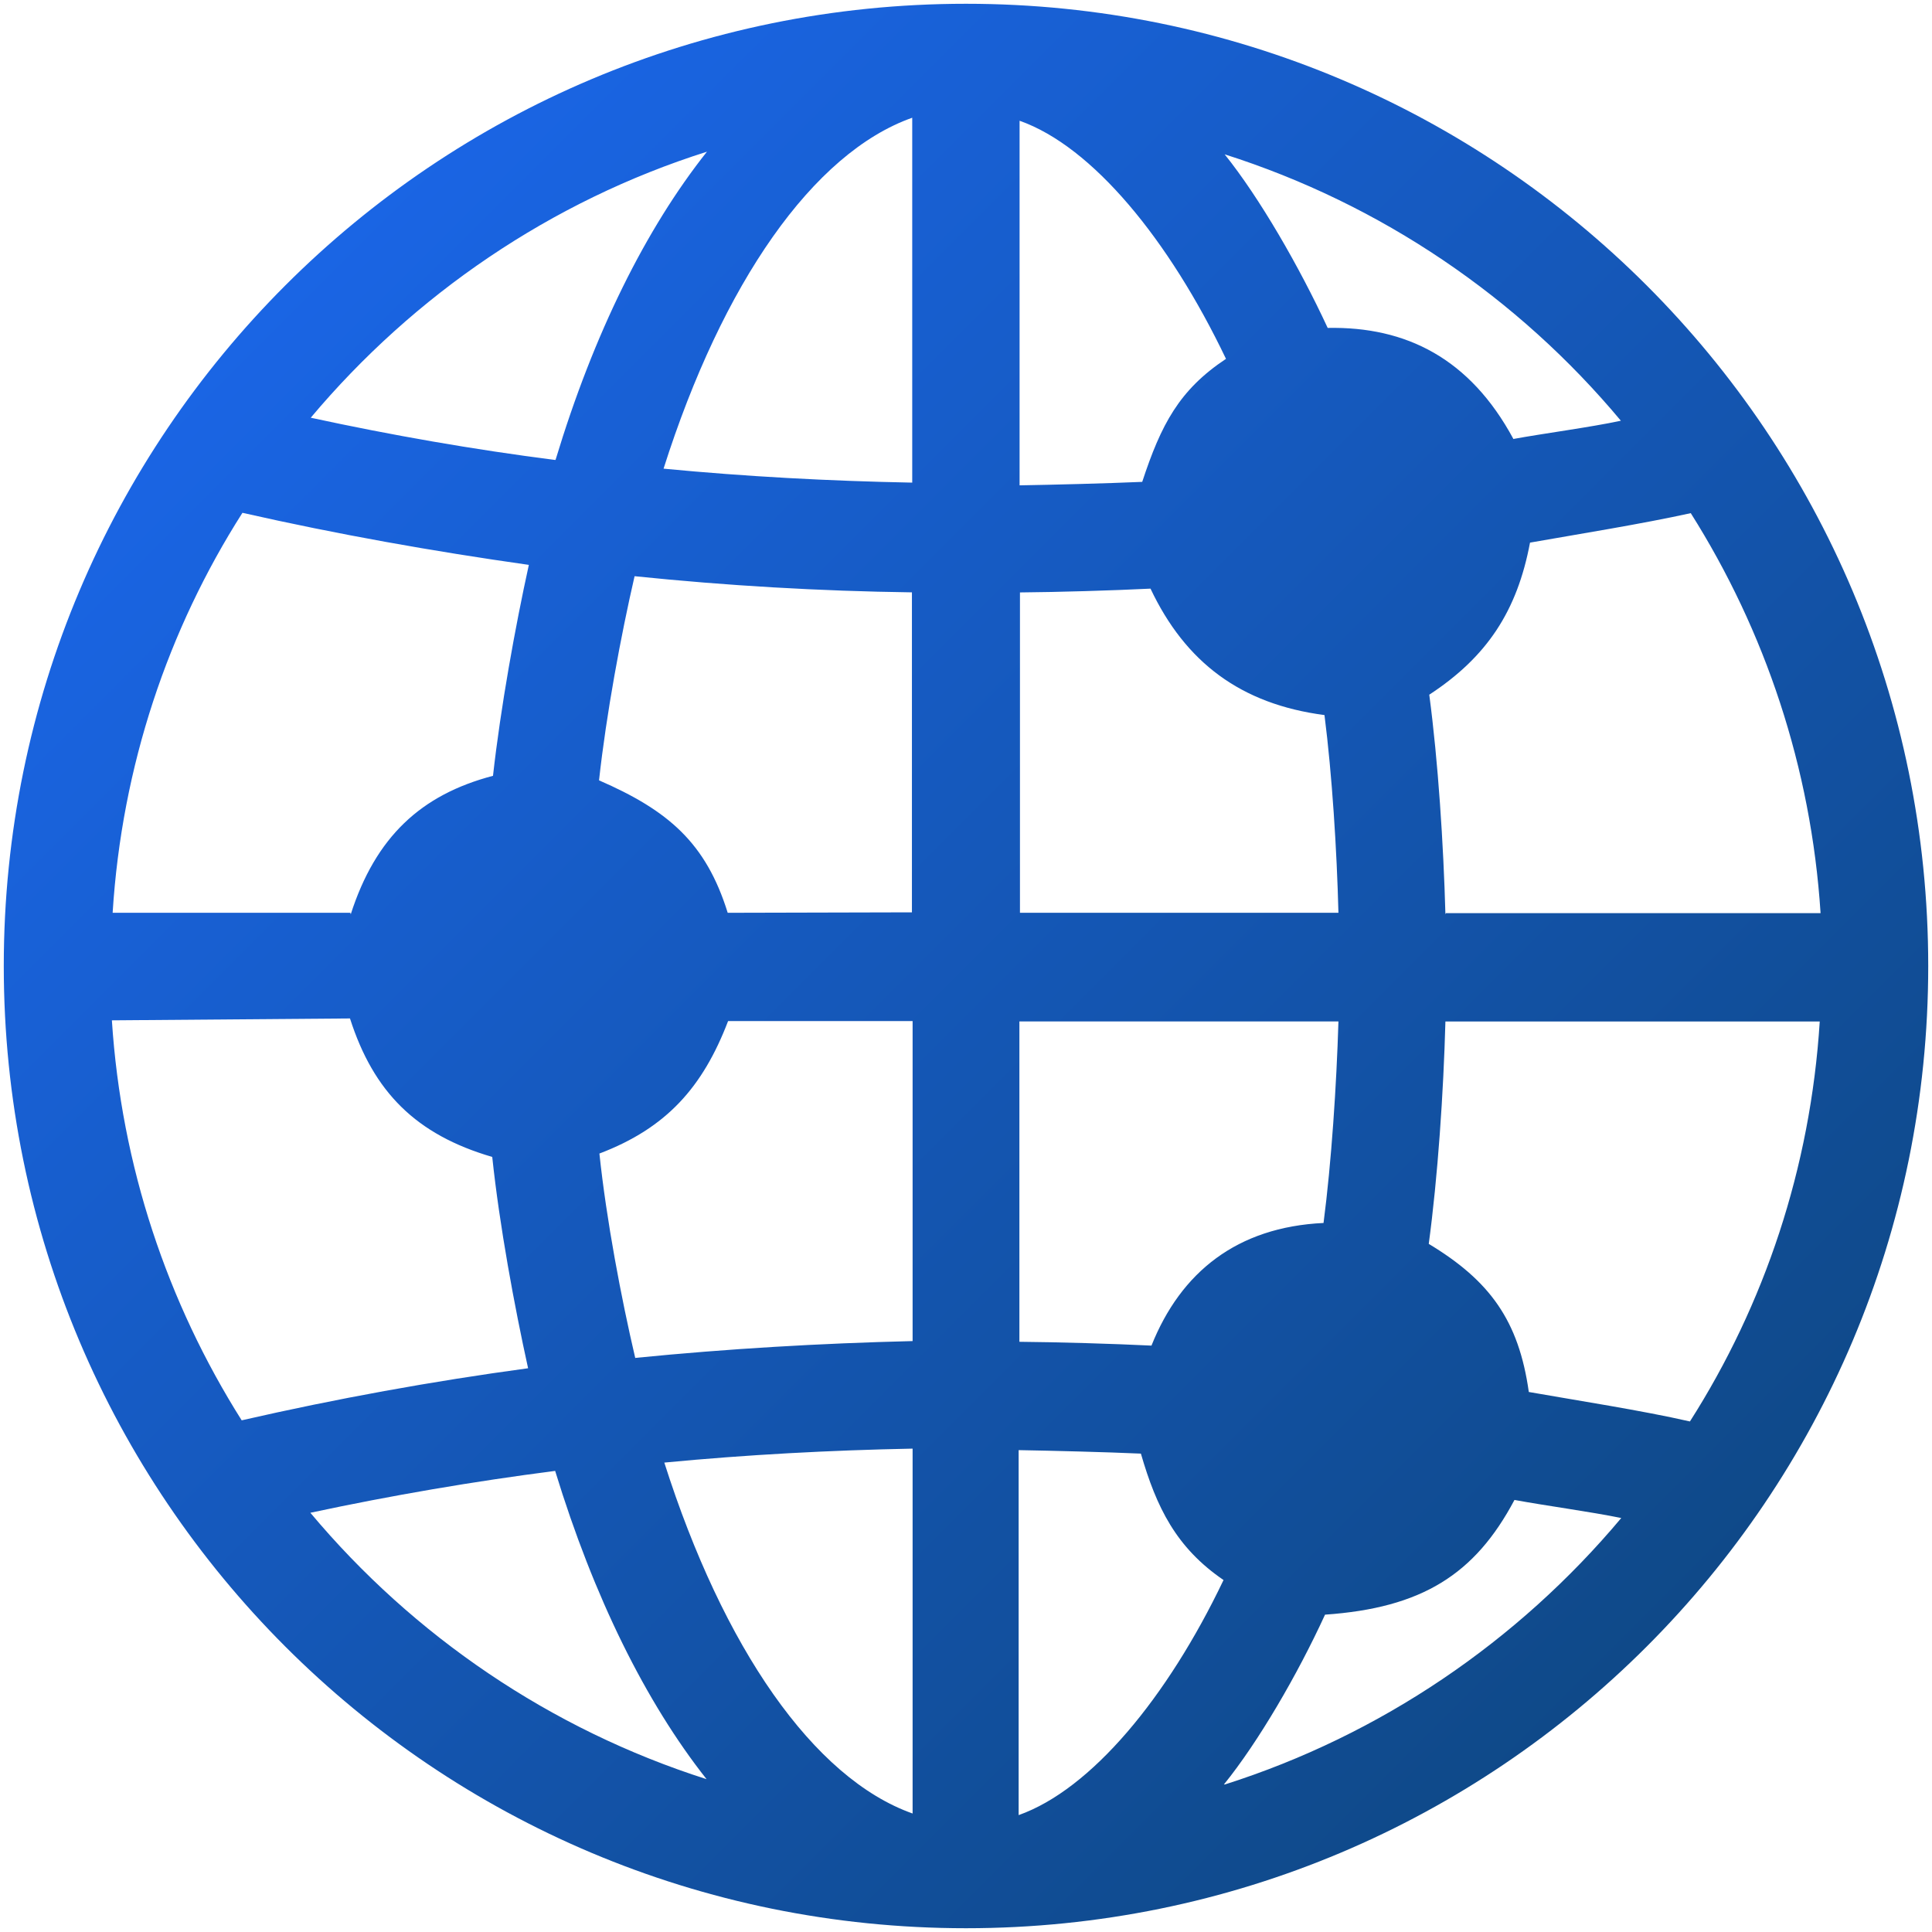
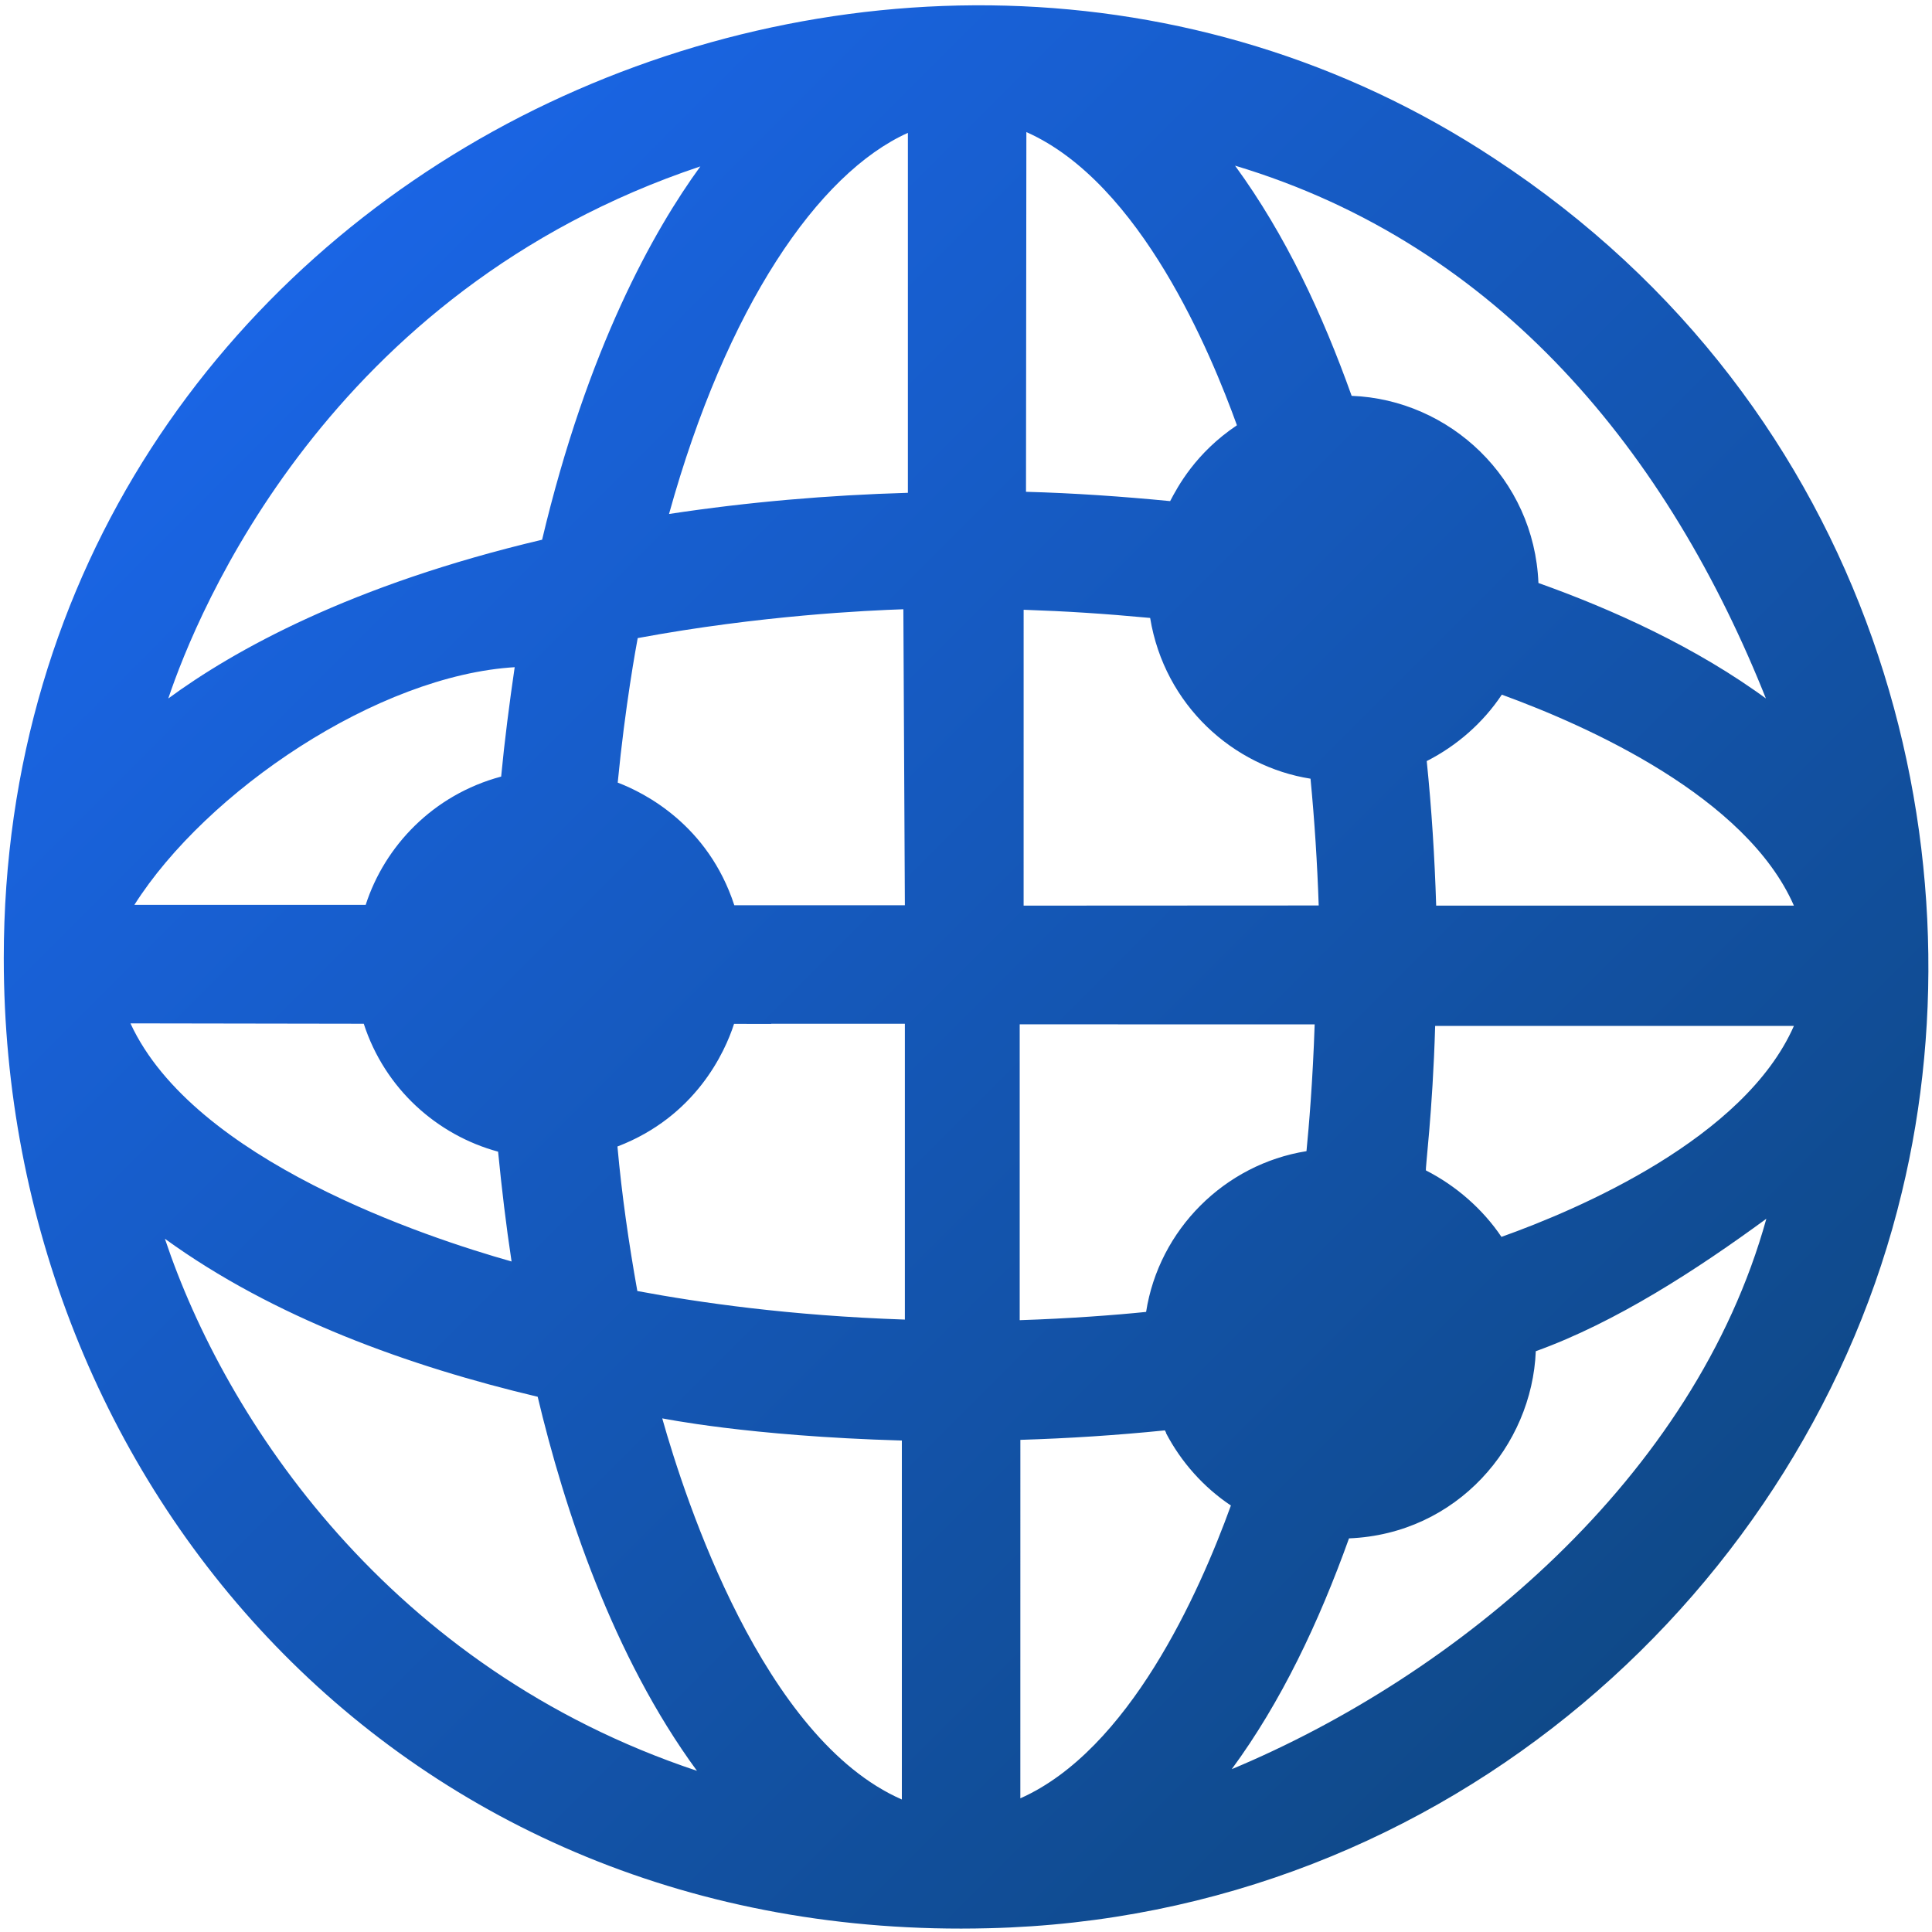
<svg xmlns="http://www.w3.org/2000/svg" width="512" height="512" version="1.1" viewBox="0 0 512 512">
  <defs>
    <linearGradient id="a" x1="70.1" x2="435" y1="77.1" y2="442" gradientUnits="userSpaceOnUse">
      <stop style="stop-color:#1a65e5" offset="0" />
      <stop style="stop-color:#0f4988" offset="1" />
    </linearGradient>
  </defs>
-   <path d="m256 1c-141 0-255 114-255 255s114 255 255 255 255-114 255-255-114-255-255-255zm48.9 155c9.23 19.5 23.9 30.6 46.1 33.5 2.02 15.8 3.28 35.9 3.7 52.4h-84.4v-84.9c10.2-0.083 24.4-0.503 34.7-1.01zm-34.7-27.3v-96.7c19.3 6.8 39.6 31.5 54.7 63.1-12.4 8.23-17.2 17.4-22.2 32.6-9.66 0.42-23.1 0.756-32.6 0.924zm84.5 142c-0.504 16.8-1.85 37.3-3.95 53.4-22.9 1.09-37.8 13-45.6 32.5-10.3-0.504-24.7-0.924-35-1.01v-84.9h84.5zm23.9 59.2c2.44-18 3.95-40.5 4.45-59.2h99.2c-2.44 38.9-14.7 75.1-34.4 106-12.9-2.94-29.8-5.54-42.7-7.81-2.66-18.9-10.3-29.5-26.6-39.3zm4.45-87.6c-0.504-18.5-1.93-40.5-4.28-58.2 15.3-10 23.3-22.2 26.7-40.3 12.9-2.27 29.7-4.96 42.6-7.81 19.7 31.2 31.9 67.4 34.4 106h-99.3zm18-126c-11.5-21.3-28.4-29.8-49.2-29.4-7.56-16.3-18-34.4-27.3-46 41.5 13.2 77.8 38 105 70.6-8.23 1.76-20.5 3.36-28.7 4.87zm-131 268c9.41 0.168 22.9 0.504 32.3 0.924 4.12 14.2 9.3 24.9 21.9 33.5-14.9 31.2-35.1 55.5-54.3 62.3v-96.7zm54.3 88.6c9.15-11.3 19.5-29.1 26.8-45 25.6-1.78 39.7-10.6 50.2-30.4 8.15 1.51 20.1 3.11 28.3 4.79-27.4 32.7-63.8 57.5-105 70.6zm-156-113c-3.7-15.8-7.65-36.6-9.5-54.2 17.8-6.76 27.4-17.6 34.1-35.1h48.9v84.8c-24.4 0.59-49 2.02-73.4 4.45zm73.5 24v96.7c-26.3-9.32-50.2-44-65.8-93 21.9-2.1 43.9-3.27 65.8-3.7zm-149-142h-63c2.44-38.9 14.7-75.1 34.4-106 25.2 5.71 50.5 10.2 75.9 13.8-3.61 16.4-7.48 37.8-9.5 55.9-19.1 5.01-31.1 16.2-37.7 36.7zm100 0c-5.75-18.5-15.7-27.1-34.1-35.1 1.93-17.6 5.8-38.4 9.42-54.1 24.5 2.52 49 3.95 73.5 4.28v84.8zm-45.7-120c-21.7-2.77-43.3-6.55-64.8-11.2 27.3-32.5 63.6-57.4 105-70.5-16.2 20.4-30 48.2-40.1 81.6zm-54.4 148c6.25 19.5 17.5 30.8 37.7 36.7 1.93 18.3 5.89 39.6 9.5 56-25.4 3.44-50.8 8.06-75.9 13.8-19.7-31.2-31.9-67.4-34.4-106zm54.4 120c10.2 33.3 23.9 61.1 40.1 81.6-41.4-13.2-77.7-38-105-70.6 21.6-4.62 43.3-8.32 64.9-11.1zm94.6-262c-22-0.42-44-1.6-65.9-3.7 15.6-49.1 39.6-83.7 65.9-93z" fill="url(#a)" />
+   <path d="m1 254c0 139 105 261 261 257 122-2.91 217-90.7 242-195 22.4-92.3-7.3-208-108-274-80-52.8-179-51.5-258-11.1-78.7 40.4-137 120-137 223zm271-219c30.4 13.5 49 58.9 55.8 77.7-11 7.38-15.7 16.3-17.7 20.1-12.7-1.23-25.4-2.12-38.2-2.47zm-31.4 95.6c-21.2 0.62-42.3 2.42-63.3 5.61 15.2-54.8 39.5-90.3 63.3-101zm-96.8 12.4c-50.9 12-81.9 29.4-99.2 42.1 7.57-22.6 42.3-108 141-141-12.3 16.9-29.9 48.1-42 99.2zm325 42.7c-19.3-14.3-42-24.4-61.1-31.2-1.11-27.7-23.5-48.6-49.5-49.6-7.69-21.5-17.4-42.5-30.9-61 70 21 115 76.3 141 142zm-229 54.2h-45.2c-6.95-21.3-23.8-29.8-30.9-32.5 1.99-20.5 4.91-36.2 5.3-38.3 32.6-6.04 61.1-7.33 70.4-7.64zm31.6-78.3c11.2 0.382 21.2 1.02 33.4 2.16 3.81 23.2 22.1 39.4 42.5 42.6 1.08 11.2 1.79 22.4 2.17 33.6-26.1 0.013-52.1 0.026-78.2 0.04 9.7e-4 -26.1 3e-3 -52.2 4e-3 -78.4l0.097 3e-3zm-135 15.2c-1.37 9.31-2.7 19.6-3.59 29-18.1 4.85-30.9 18.5-35.9 34h-61.3c19.1-30.1 64.5-60.9 101-63zm339 63.2c-31.6-3e-3 -63.2-5e-3 -94.8-8e-3 -0.396-12.8-1.2-25.6-2.5-38.3 7.96-4.05 14.9-10.1 19.9-17.6 23 8.38 64.8 27.1 77.4 55.9zm-271 31.3c11.8 9.6e-4 23.6 3e-3 35.4 4e-3v78.4c-30.8-1.05-54.6-4.53-70.9-7.57-2.27-12.7-4.11-25.4-5.27-38.3 20.7-7.92 28.5-25 30.9-32.5 3.29 6e-3 6.58 0.011 9.87 0.017zm-108 4e-3c5.58 17.2 19.4 29.5 35.6 33.9 0.956 9.73 2.11 19.5 3.57 29.1-22.5-6.35-84.2-26.7-101-63.1zm252 0.165c-0.501 15-1.53 27.1-2.17 33.6-21.7 3.46-39.1 20.8-42.5 42.6-8.01 0.832-20.6 1.78-33.5 2.19v-78.4zm127 0.416c-13.1 29.8-57 48.6-77.5 55.9-4.94-7.36-12.1-13.6-20-17.6-0.284-0.054 1.76-15.1 2.43-38.3zm-149 197c13.1-17.8 23.1-38.9 31.1-61.2 28.7-1.17 48.5-24.6 49.5-49.6 21.3-7.67 42.8-21.7 61.1-35.1-19 68.6-81.9 121-142 146zm-184-99.1c7.17 30.2 20 69.1 42.3 99.5-81.6-27.2-125-93.1-141-141 28.8 20.9 64.7 33.8 98.9 41.9zm96.6 11.7v95.4c-36.8-16.1-57.4-79.4-63.5-101-0.013-0.052 22.5 4.7 63.5 5.87zm70-1.71c4.03 7.71 10 14.4 17.2 19.2-8.43 23.3-27 64.8-55.8 77.6 3e-3 -31.7 5e-3 -63.3 8e-3 -95 12.8-0.395 25.5-1.21 38.3-2.51 0.114 0.222 0.228 0.444 0.342 0.666z" fill="url(#a)" />
</svg>
